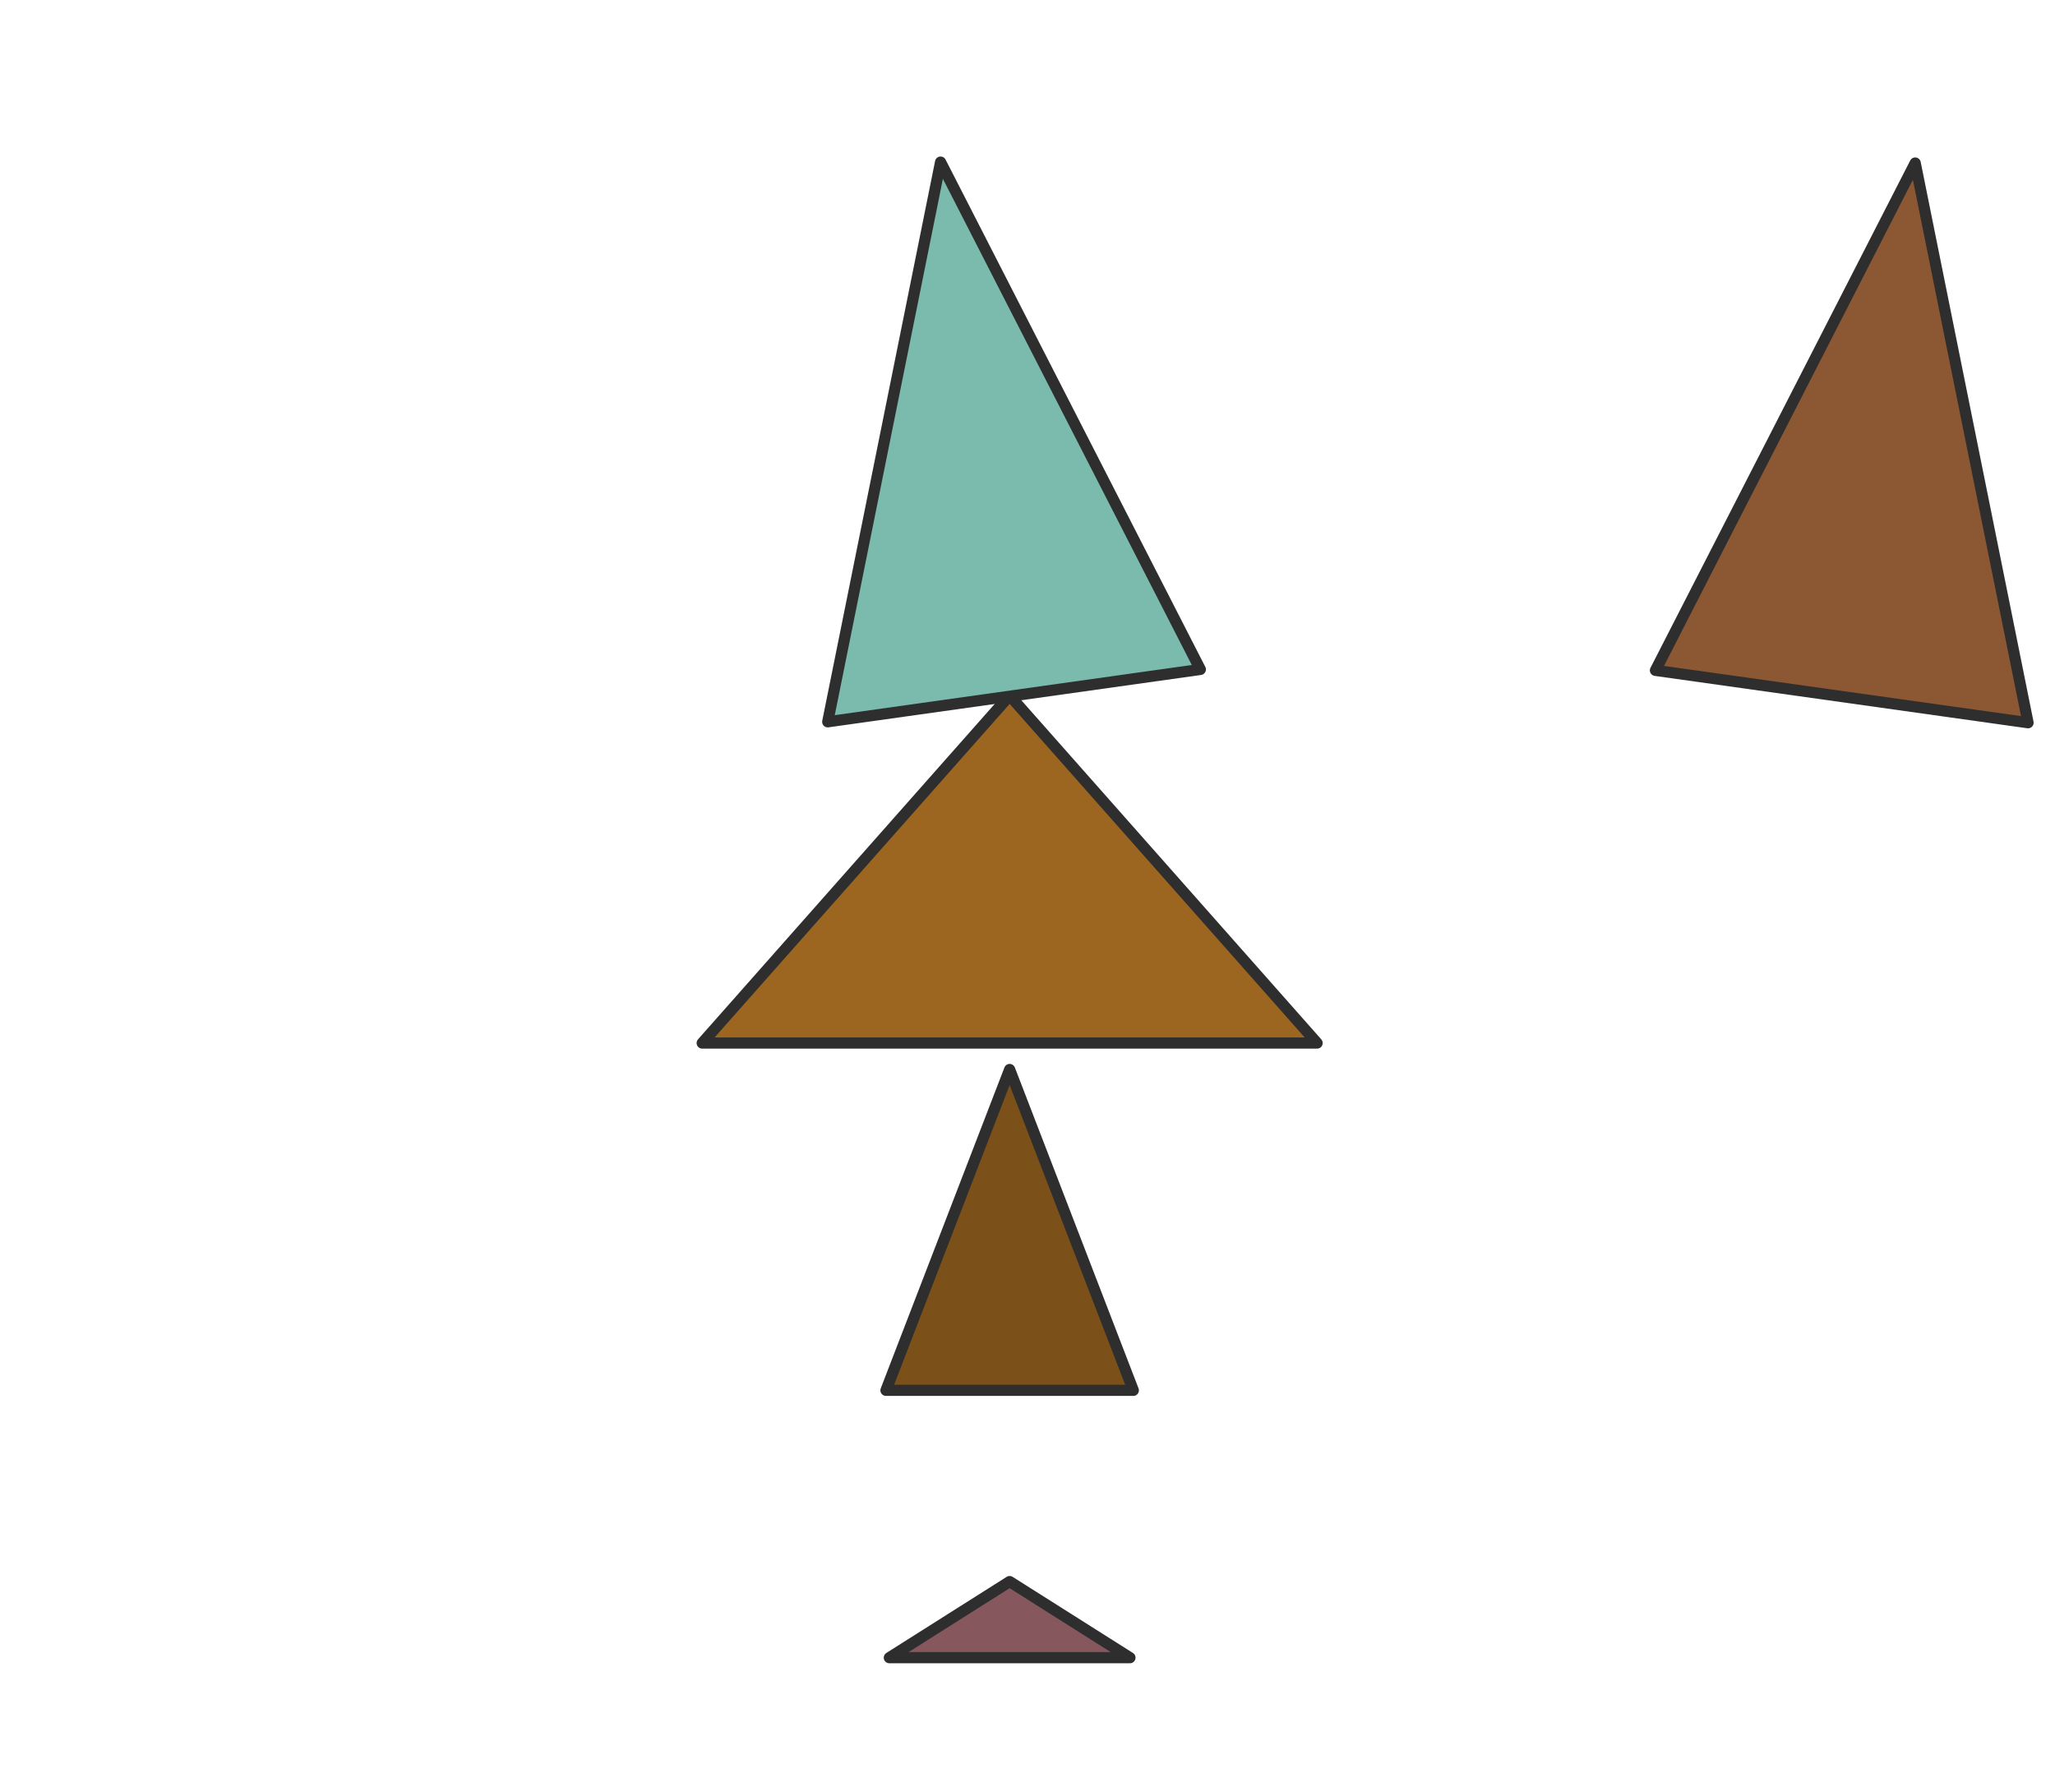
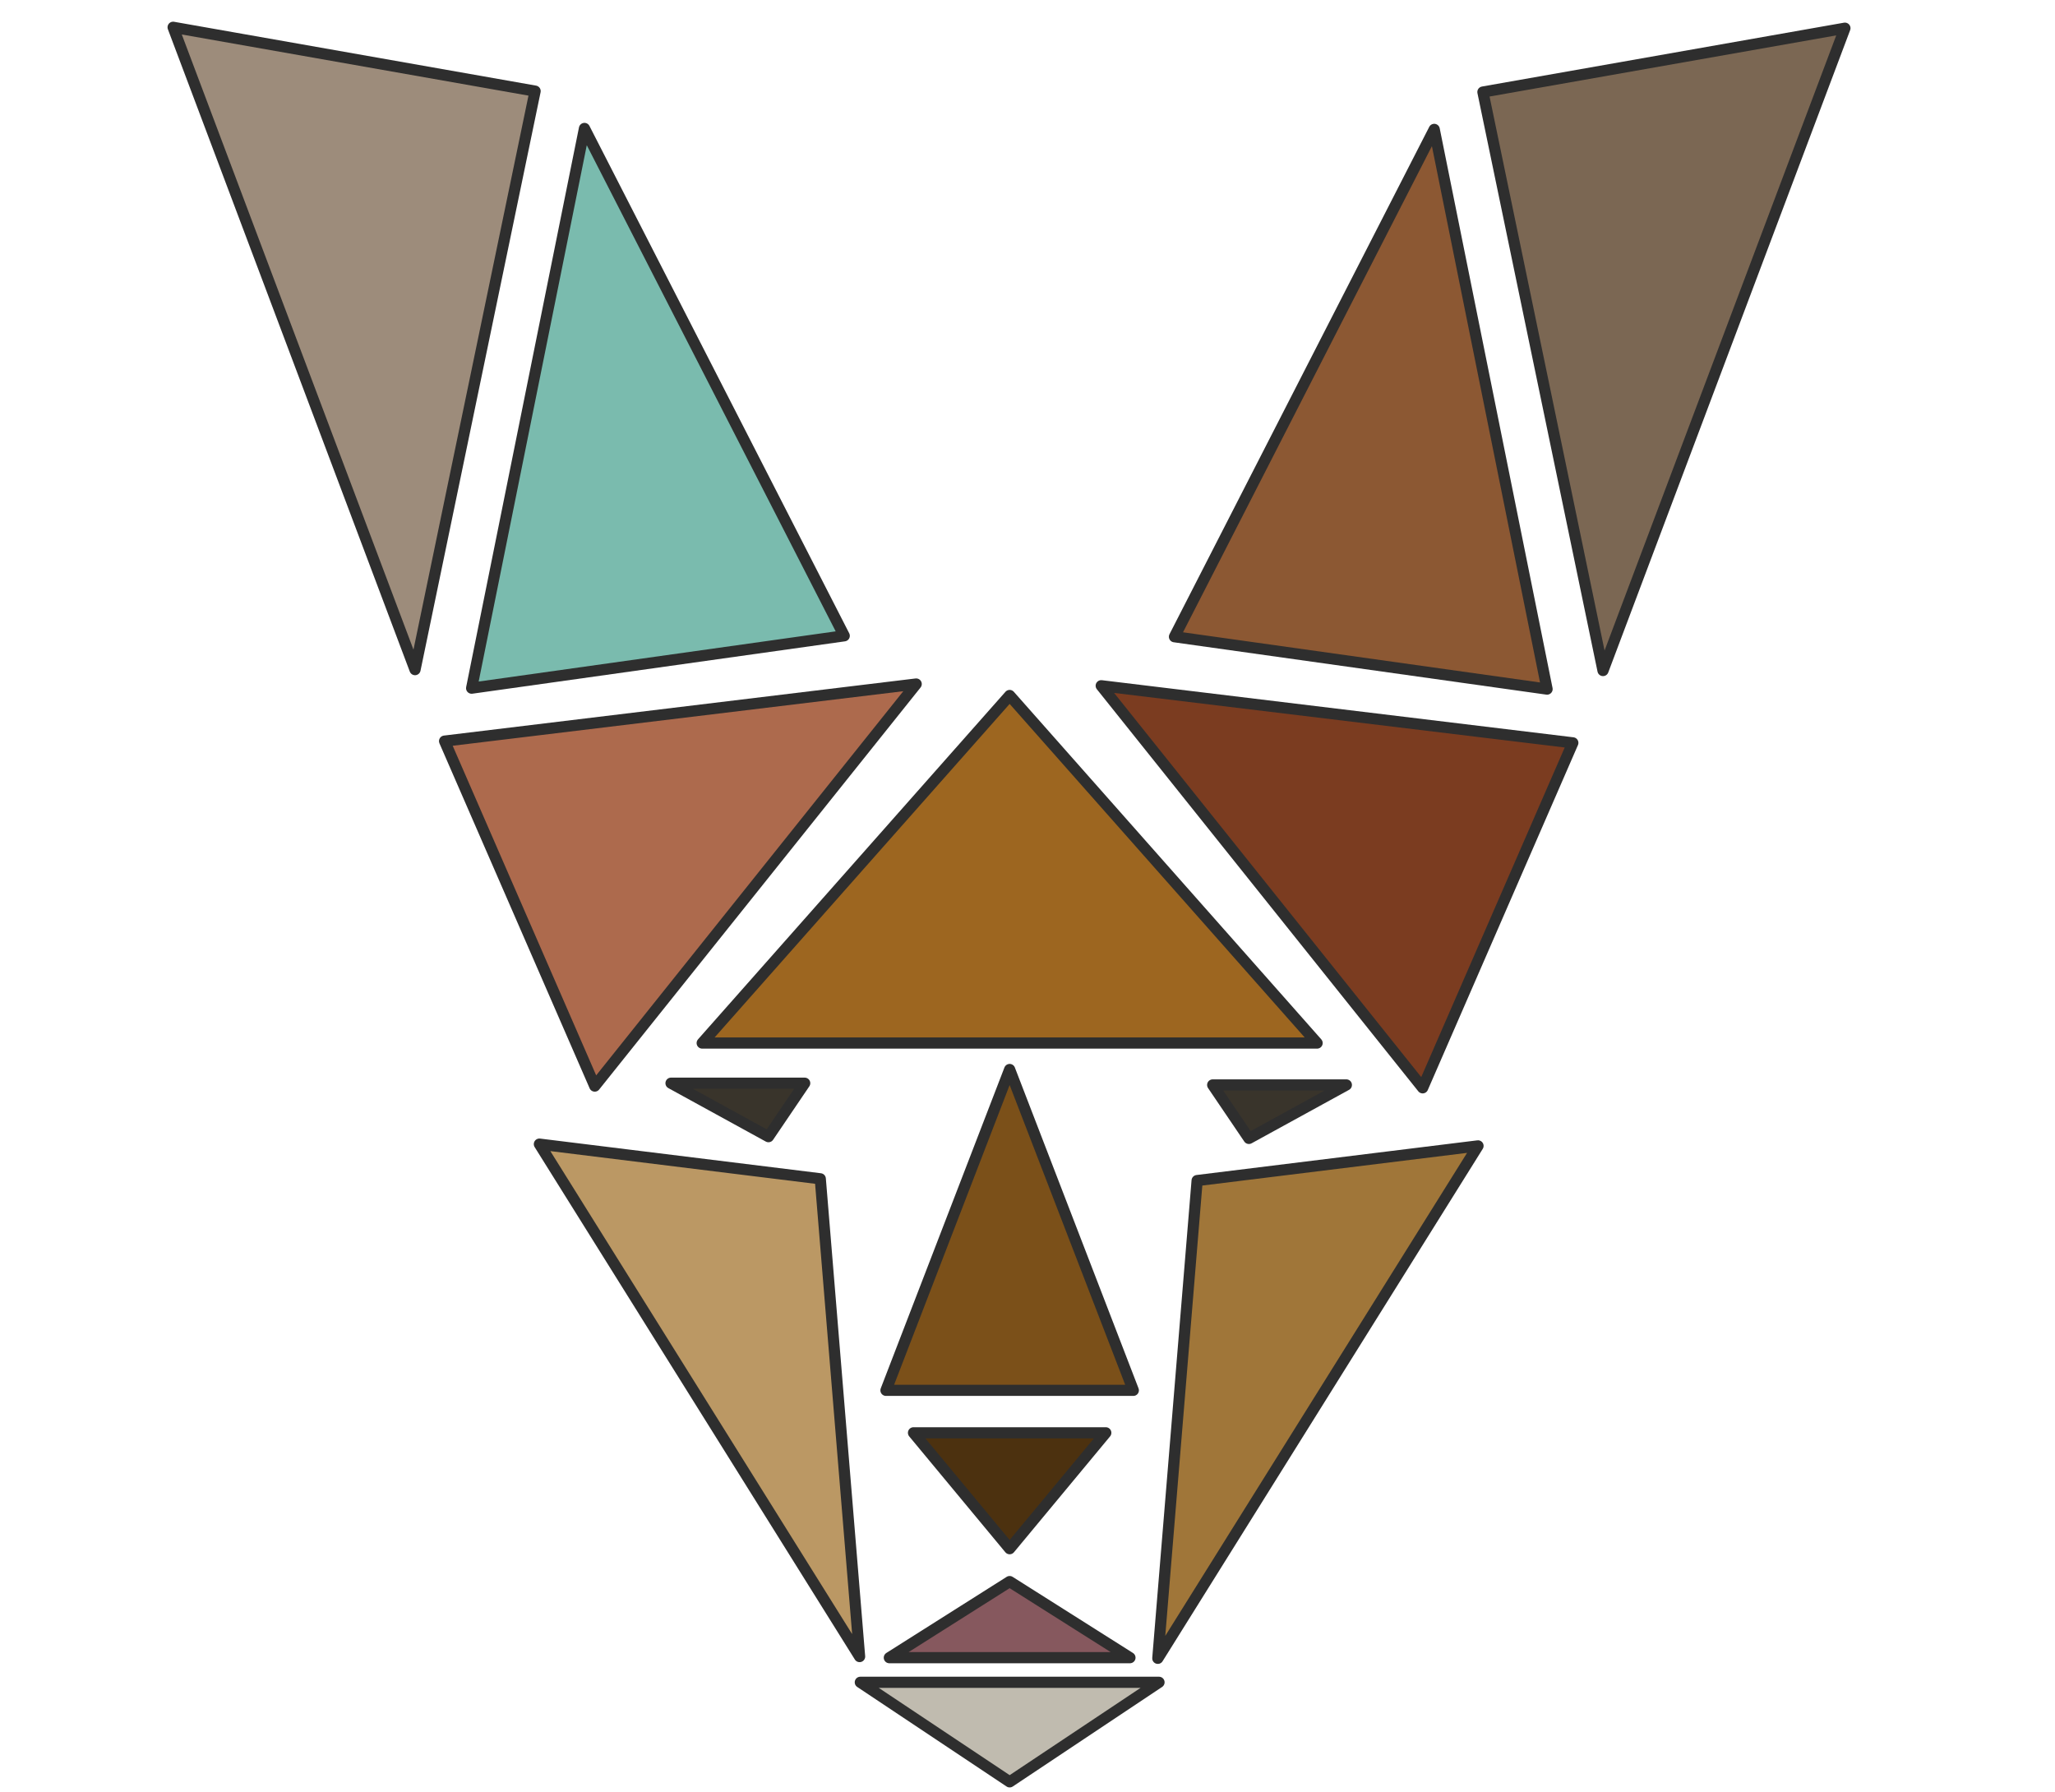
<svg xmlns="http://www.w3.org/2000/svg" viewBox="40.66 -21.468 367.895 320.8">
-   <path d="M 221.411 261.665 L 242.949 275.29 L 199.873 275.29 L 221.411 261.665 Z" style="fill: rgb(134, 88, 94); stroke-linecap: round; stroke-linejoin: round; stroke-width: 2px; stroke: rgb(46, 46, 46);" id="mouth" />
-   <path d="M 244.854 -1003 L 266.392 -988.644 L 223.316 -988.644 L 244.854 -1003 Z" style="transform-origin: 208.127px -493.208px; stroke-width: 1; fill: rgb(123, 80, 25);" transform="matrix(1, 0, 0, -1, 0, 986.4157)" id="object-1" />
-   <path d="M 221.411 103.038 L 276.453 165.259 L 166.369 165.259 L 221.411 103.038 Z" style="fill: rgb(157, 102, 32); stroke-linecap: round; stroke-linejoin: round; stroke-width: 2px; stroke: rgb(46, 46, 46);" id="Forehead" />
-   <path d="M 221.411 169.995 L 243.551 227.43 L 199.271 227.43 L 221.411 169.995 Z" style="fill: rgb(123, 80, 25); stroke-linecap: round; stroke-linejoin: round; stroke-width: 2px; stroke: rgb(46, 46, 46);" id="noseUpper" />
-   <path d="M 201.615 161.35 L 205.527 225.89 L 120.48 225.89 L 201.615 161.35 Z" style="transform-origin: 231.593px -166.283px; fill: rgb(123, 60, 32); stroke-linecap: round; stroke-linejoin: round; stroke-width: 2px; stroke: rgb(46, 46, 46);" transform="matrix(0.992749, 0.120206, 0.356382, -0.964152, -23.24494, 659.0476)" id="headUpperR" />
-   <path d="M 264.245 -182.33 L 281.691 -172.758 L 257.76 -172.758 L 264.245 -182.33 Z" style="transform-origin: 208.349px -492.765px; fill: rgb(57, 52, 43); stroke-linecap: round; stroke-linejoin: round; stroke-width: 2px; stroke: rgb(46, 46, 46);" transform="matrix(1, 0, 0, -1, 0, 985.5308)" id="eyeR" />
-   <path d="M 436.848 708.367 L 468.76 747.723 L 360.585 747.723 L 436.848 708.367 Z" style="transform-origin: 155.276px 829.33px; fill: rgb(160, 118, 57); stroke-linecap: round; stroke-linejoin: round; stroke-width: 2px; stroke: rgb(46, 46, 46);" transform="matrix(0.529917, -0.84805, 0.84805, 0.529917, 53.0718, -336.5659)" id="object-6" class="cheekR" />
-   <path d="M -221.413 -297.52 L -194.677 -279.699 L -248.15 -279.699 L -221.413 -297.52 Z" style="transform-origin: -208.491px -493.207px; fill: rgb(192, 187, 175); stroke-linecap: round; stroke-linejoin: round; stroke-width: 2px; stroke: rgb(46, 46, 46);" transform="matrix(-1, 0, 0, -1, 416.983, 986.4145)" id="chin" />
-   <path d="M 221.412 -255.78 L 238.624 -235.033 L 204.199 -235.033 L 221.412 -255.78 Z" style="transform-origin: 208.127px -493.208px; fill: rgb(76, 49, 15); stroke-linecap: round; stroke-linejoin: round; stroke-width: 2px; stroke: rgb(46, 46, 46);" transform="matrix(1, 0, 0, -1, 0, 986.416)" id="noseLower" />
-   <path d="M -88.13 -41.509 L -54.719 54.904 L -122.08 54.904 L -88.13 -41.509 Z" style="transform-origin: -74.929px 452.836px; fill: rgb(122, 187, 174); stroke-linecap: round; stroke-linejoin: round; stroke-width: 2px; stroke: rgb(46, 46, 46);" transform="matrix(0.990268, -0.139173, 0.139173, 0.990268, 302.0951, 36.38887)" id="earLowerL" />
-   <path d="M -39.345 -161.35 L -35.433 -96.81 L -120.48 -96.81 L -39.345 -161.35 Z" style="transform-origin: -9.367px -488.983px; fill: rgb(173, 106, 77); stroke-linecap: round; stroke-linejoin: round; stroke-width: 2px; stroke: rgb(46, 46, 46);" transform="matrix(-0.992749, 0.120206, -0.356382, -0.964152, 243.5035, 981.438)" id="headUpperL" />
-   <path d="M 245.458 -151.46 L 263.225 -45.737 L 197.42 -45.737 L 245.458 -151.46 Z" style="transform-origin: 374.784px -520.575px; fill: rgb(157, 140, 123); stroke-linecap: round; stroke-linejoin: round; stroke-width: 2px; stroke: rgb(46, 46, 46);" transform="matrix(0.984801, 0.173684, 0.037849, -1.008758, -146.4346, 1013.793)" id="earUpperL" />
-   <path d="M -178.235 -182.02 L -160.789 -172.448 L -184.72 -172.448 L -178.235 -182.02 Z" style="transform-origin: -234.136px -492.456px; fill: rgb(57, 52, 43); stroke-linecap: round; stroke-linejoin: round; stroke-width: 2px; stroke: rgb(46, 46, 46);" transform="matrix(-1, 0, 0, -1, 468.2716, 984.9111)" id="eyeL" />
-   <path d="M -284.317 -708.37 L -252.405 -669.014 L -360.58 -669.014 L -284.317 -708.37 Z" style="transform-origin: -565.894px -587.404px; fill: rgb(187, 152, 100); stroke-linecap: round; stroke-linejoin: round; stroke-width: 2px; stroke: rgb(46, 46, 46);" transform="matrix(-0.529917, -0.84805, -0.84805, 0.529917, 800.0316, 1079.858)" id="object-13" class="cheekL" />
-   <path d="M -88.13 -41.509 L -54.719 54.904 L -122.08 54.904 L -88.13 -41.509 Z" style="transform-origin: -74.929px 452.836px; fill: rgb(140, 88, 51); stroke-linecap: round; stroke-linejoin: round; stroke-width: 2px; stroke: rgb(46, 46, 46);" transform="matrix(-0.990268, -0.139173, -0.139173, 0.990268, 290.4794, 36.5556)" id="earLowerR" />
-   <path d="M -149.382 151.46 L -131.615 257.183 L -197.42 257.183 L -149.382 151.46 Z" style="transform-origin: -20.056px -217.655px; fill: rgb(123, 103, 83); stroke-linecap: round; stroke-linejoin: round; stroke-width: 2px; stroke: rgb(46, 46, 46);" transform="matrix(-0.984801, 0.173684, -0.037849, -1.008758, 234.3036, 711.0354)" id="earUpperR" />
+   <path d="M 221.411 261.665 L 242.949 275.29 L 199.873 275.29 L 221.411 261.665 Z" style="fill: rgb(134, 88, 94); stroke-linecap: round; stroke-linejoin: round; stroke-width: 2px; stroke: rgb(46, 46, 46)" id="mouth" />
+   <path d="M 221.411 103.038 L 276.453 165.259 L 166.369 165.259 L 221.411 103.038 Z" style="fill: rgb(157, 102, 32); stroke-linecap: round; stroke-linejoin: round; stroke-width: 2px; stroke: rgb(46, 46, 46)" id="Forehead" />
+   <path d="M 221.411 169.995 L 243.551 227.43 L 199.271 227.43 L 221.411 169.995 Z" style="fill: rgb(123, 80, 25); stroke-linecap: round; stroke-linejoin: round; stroke-width: 2px; stroke: rgb(46, 46, 46)" id="noseUpper" />
+   <path d="M 295.35 173.273 L 322.234 111.517 L 237.804 101.294 L 295.35 173.273 Z" style="fill: rgb(123, 60, 32); stroke-linecap: round; stroke-linejoin: round; stroke-width: 2px; stroke: rgb(46, 46, 46)" id="headUpperR" />
+   <path d="M 264.245 182.331 L 281.691 172.759 L 257.76 172.759 L 264.245 182.331 Z" style="fill: rgb(57, 52, 43); stroke-linecap: round; stroke-linejoin: round; stroke-width: 2px; stroke: rgb(46, 46, 46)" id="eyeR" />
+   <path d="M 254.975 189.877 L 305.261 183.669 L 247.938 275.407 L 254.975 189.877 Z" style="fill: rgb(160, 118, 57); stroke-linecap: round; stroke-linejoin: round; stroke-width: 2px; stroke: rgb(46, 46, 46)" id="object-6" class="cheekR" />
+   <path d="M 221.414 297.52 L 194.678 279.699 L 248.151 279.699 L 221.414 297.52 Z" style="fill: rgb(192, 187, 175); stroke-linecap: round; stroke-linejoin: round; stroke-width: 2px; stroke: rgb(46, 46, 46)" id="chin" />
+   <path d="M 221.412 255.78 L 238.624 235.033 L 204.199 235.033 L 221.412 255.78 Z" style="fill: rgb(76, 49, 15); stroke-linecap: round; stroke-linejoin: round; stroke-width: 2px; stroke: rgb(46, 46, 46)" id="noseLower" />
+   <path d="M 145.294 1.528 L 191.798 92.353 L 125.093 101.728 L 145.294 1.528 Z" style="fill: rgb(122, 187, 174); stroke-linecap: round; stroke-linejoin: round; stroke-width: 2px; stroke: rgb(46, 46, 46)" id="earLowerL" />
+   <path d="M 147.135 172.963 L 120.25 111.207 L 204.68 100.984 L 147.135 172.963 Z" style="fill: rgb(173, 106, 77); stroke-linecap: round; stroke-linejoin: round; stroke-width: 2px; stroke: rgb(46, 46, 46)" id="headUpperL" />
+   <path d="M 114.96 98.408 L 136.458 -5.155 L 71.653 -16.584 L 114.96 98.408 Z" style="fill: rgb(157, 140, 123); stroke-linecap: round; stroke-linejoin: round; stroke-width: 2px; stroke: rgb(46, 46, 46)" id="earUpperL" />
+   <path d="M 178.235 182.019 L 160.789 172.447 L 184.72 172.447 L 178.235 182.019 Z" style="fill: rgb(57, 52, 43); stroke-linecap: round; stroke-linejoin: round; stroke-width: 2px; stroke: rgb(46, 46, 46)" id="eyeL" />
+   <path d="M 187.51 189.561 L 137.224 183.353 L 194.548 275.091 L 187.51 189.561 Z" style="fill: rgb(187, 152, 100); stroke-linecap: round; stroke-linejoin: round; stroke-width: 2px; stroke: rgb(46, 46, 46)" id="object-13" class="cheekL" />
+   <path d="M 297.422 1.695 L 250.919 92.52 L 317.624 101.894 L 297.422 1.695 Z" style="fill: rgb(140, 88, 51); stroke-linecap: round; stroke-linejoin: round; stroke-width: 2px; stroke: rgb(46, 46, 46)" id="earLowerR" />
+   <path d="M 327.637 98.571 L 306.139 -4.992 L 370.944 -16.421 L 327.637 98.571 Z" style="fill: rgb(123, 103, 83); stroke-linecap: round; stroke-linejoin: round; stroke-width: 2px; stroke: rgb(46, 46, 46)" id="earUpperR" />
</svg>
